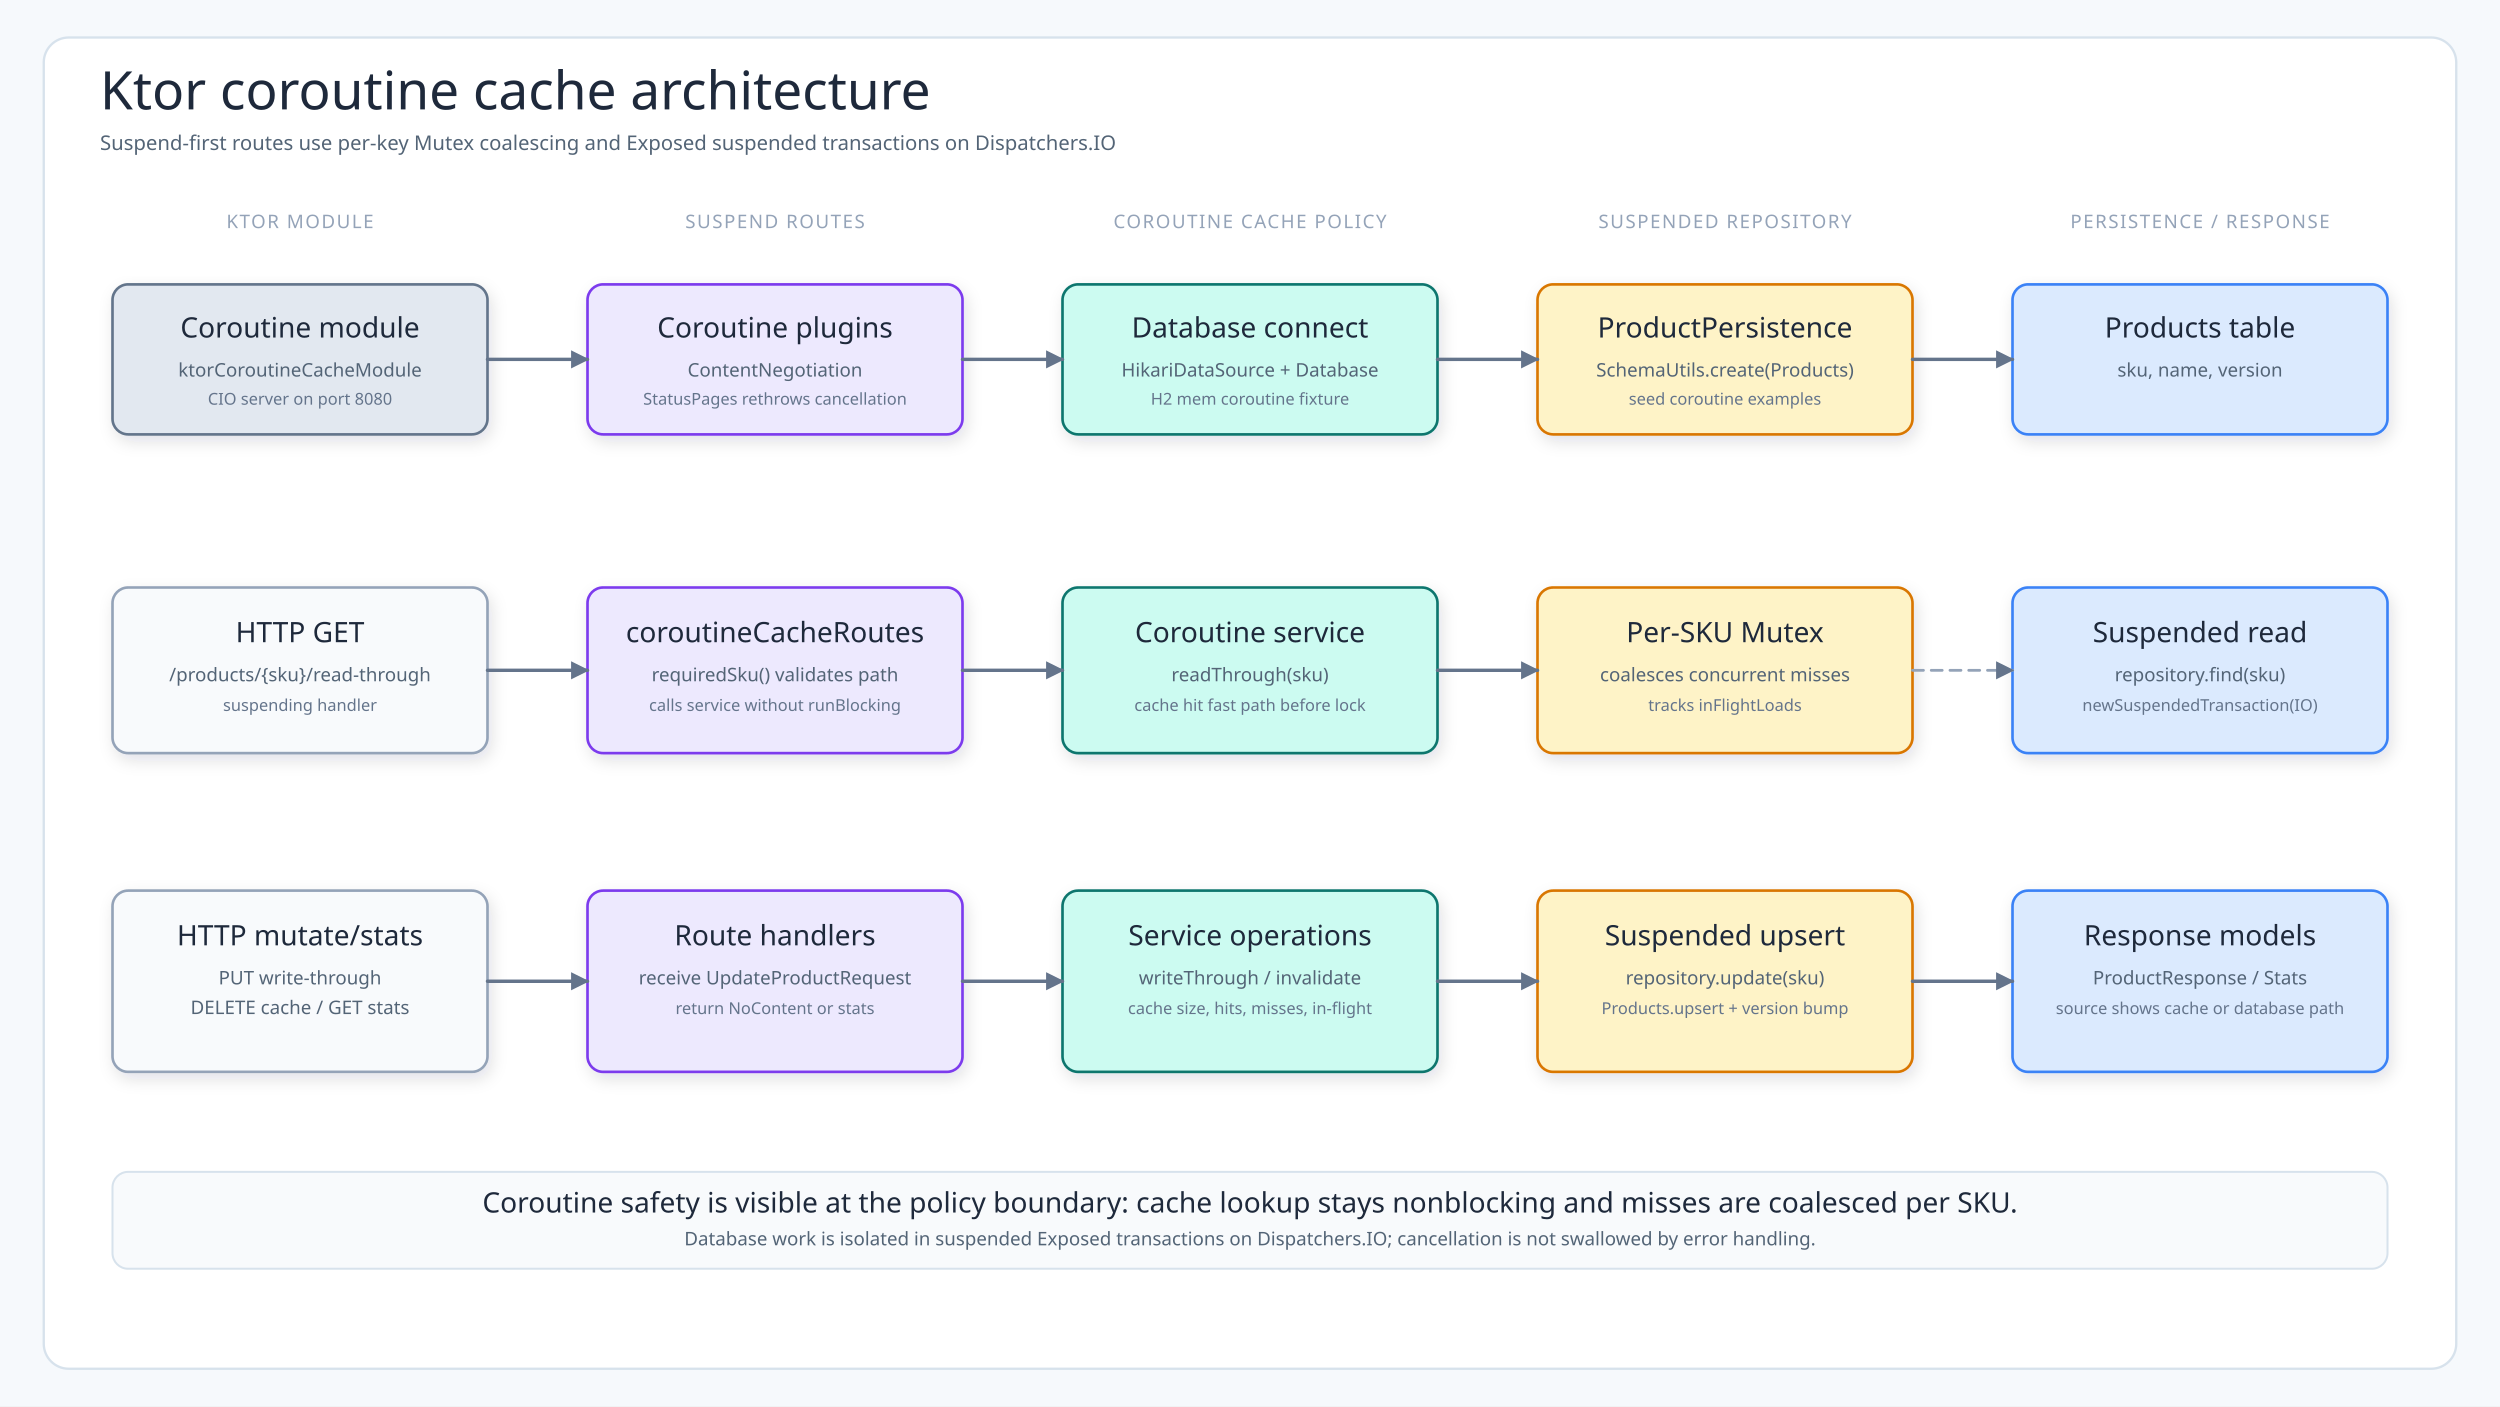
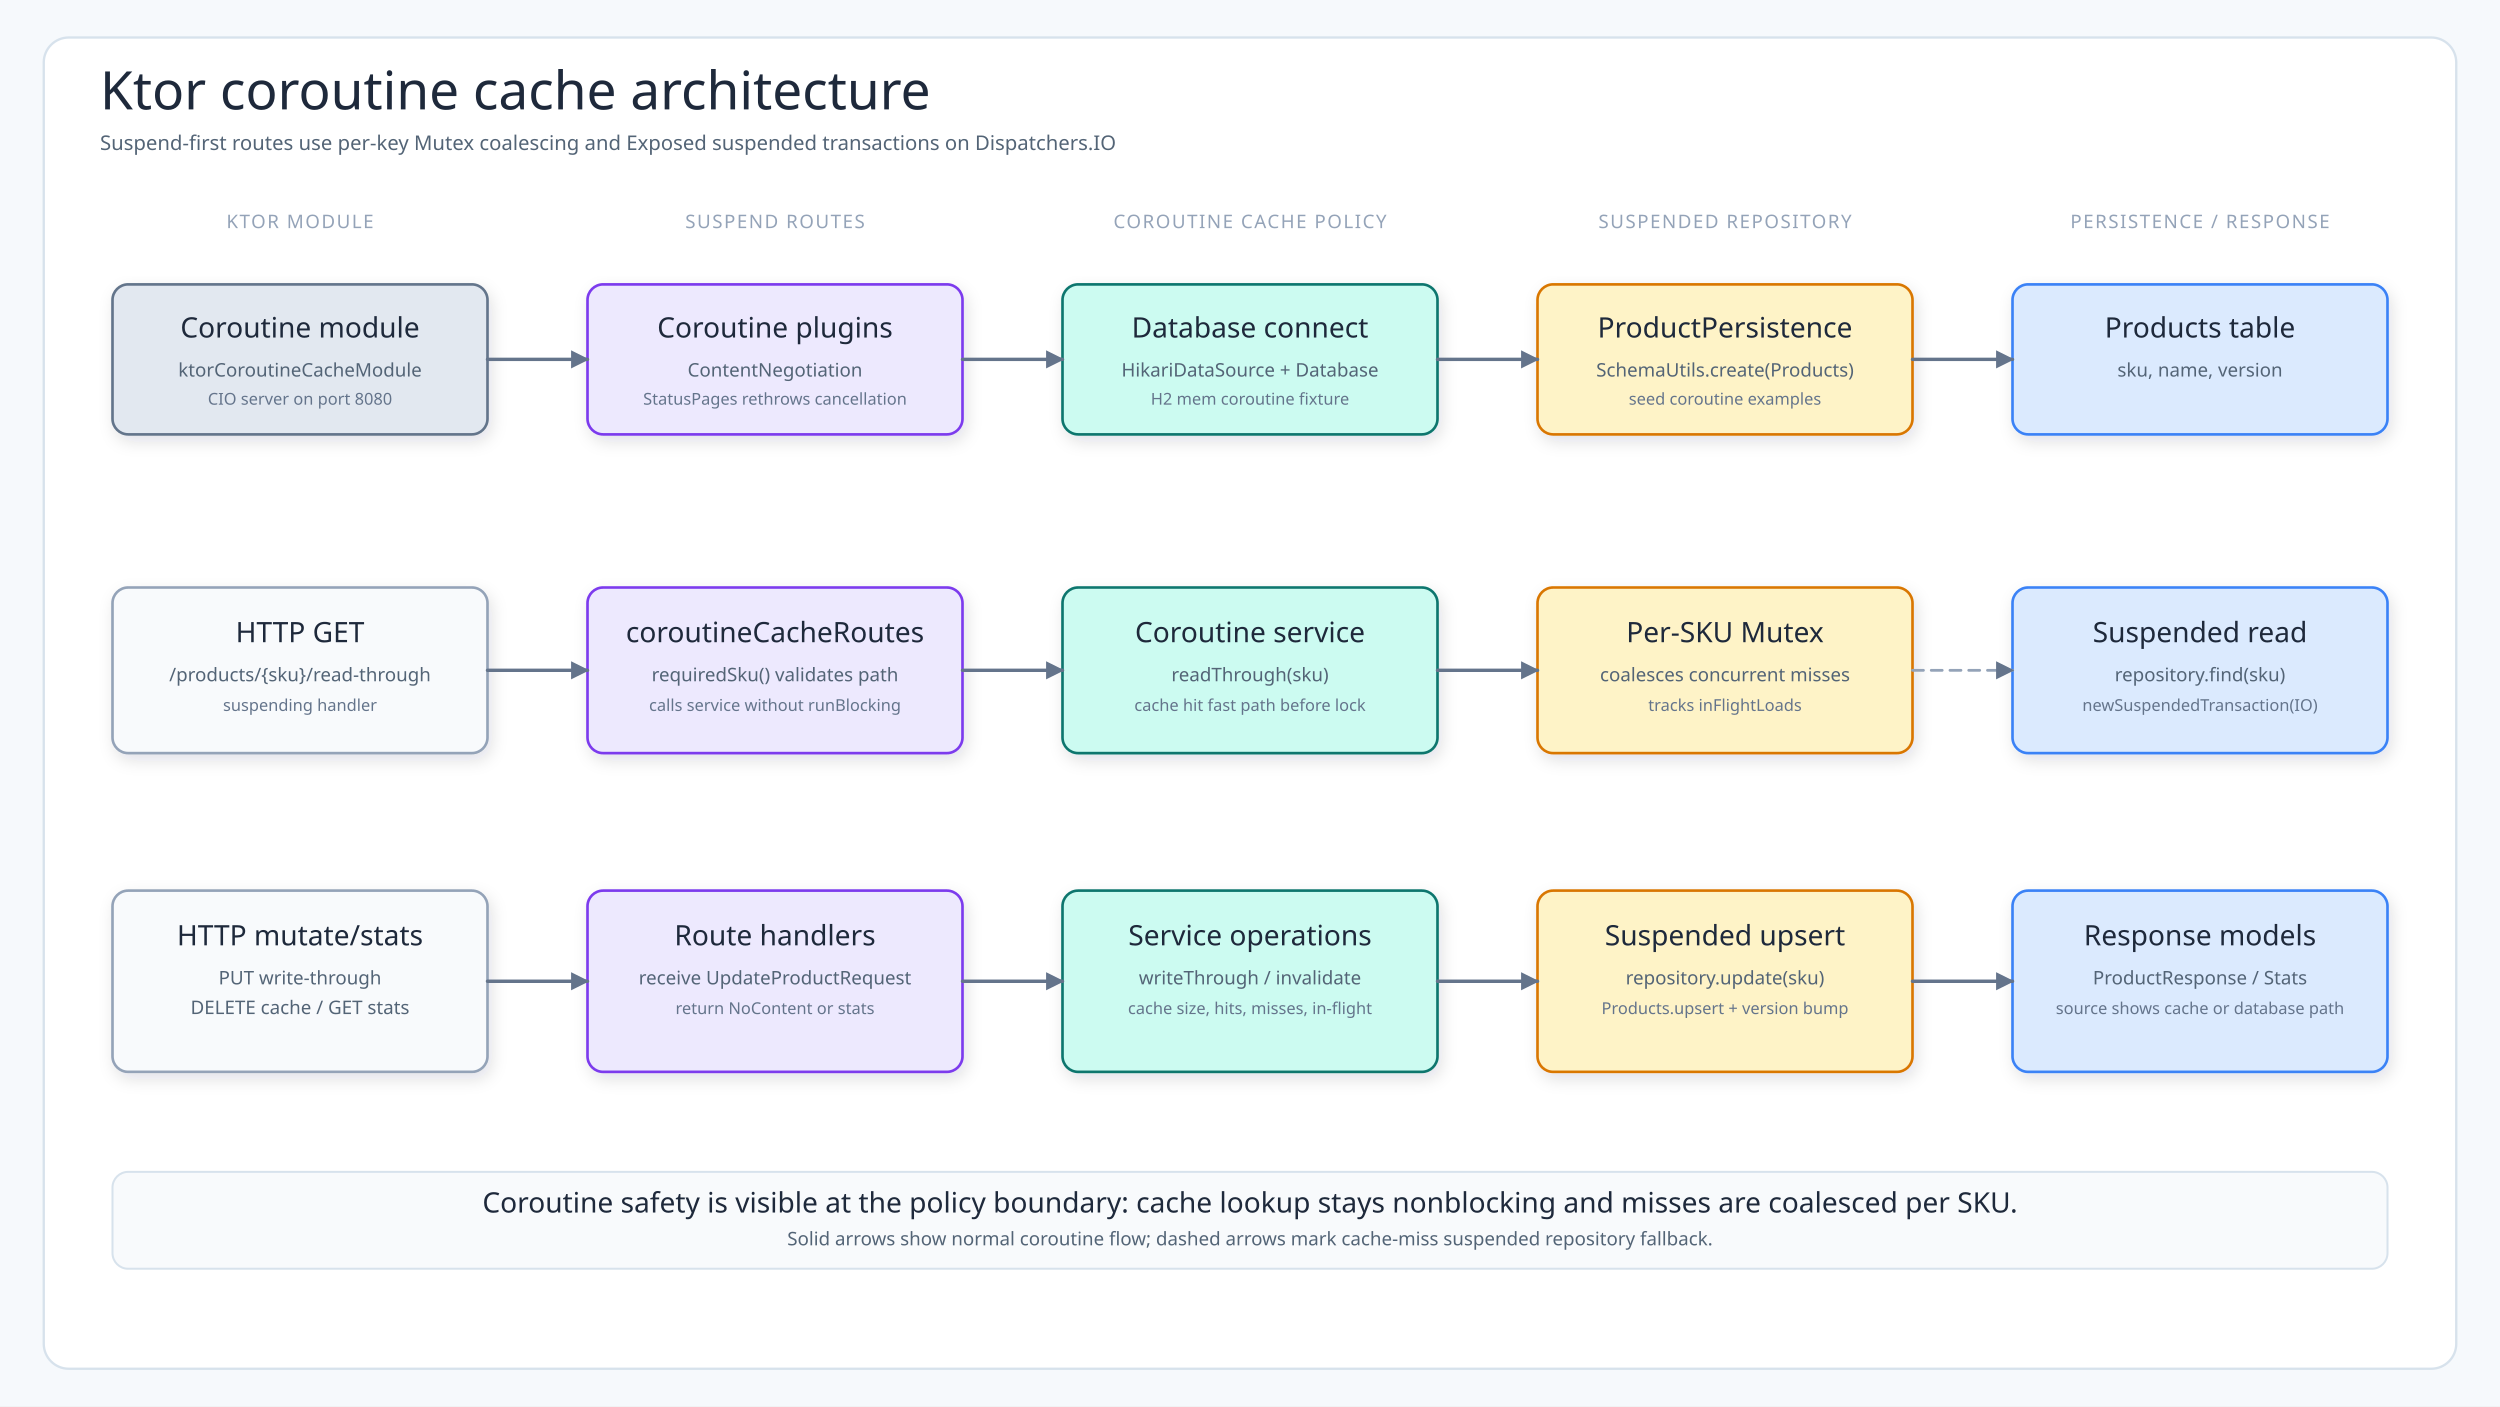
<svg xmlns="http://www.w3.org/2000/svg" viewBox="0 0 1600 900" width="1600" height="900" role="img" aria-label="Ktor coroutine cache architecture">
  <defs>
    <filter id="shadow" x="-10%" y="-10%" width="120%" height="130%">
      <feDropShadow dx="2" dy="4" stdDeviation="5" flood-color="#1f2937" flood-opacity="0.12" />
    </filter>
    <marker id="flowHead" markerWidth="14" markerHeight="14" refX="12" refY="7" orient="auto" markerUnits="userSpaceOnUse">
      <path d="M2,2 L12,7 L2,12 Z" fill="#64748b" stroke="#64748b" stroke-width="1" />
    </marker>
    <style>
      .canvas{fill:#f6f9fc}
      .frame{fill:#fff;stroke:#d7e2ec;stroke-width:1.5}
      .title{font-family:"Architects Daughter";font-size:34px;fill:#1e293b}
      .subtitle{font-family:"Comic Mono";font-size:13px;fill:#536476}
      .columnTitle{font-family:"Architects Daughter";font-size:12px;letter-spacing:.08em;fill:#94a3b8}
      .card{stroke-width:1.7;filter:url(#shadow)}
      .label{font-family:"Architects Daughter";font-size:18px;fill:#1e293b}
      .detail{font-family:"Comic Mono";font-size:12px;fill:#536476}
      .tiny{font-family:"Comic Mono";font-size:10.5px;fill:#64748b}
      .arrow{fill:none;stroke:#64748b;stroke-width:2.2;stroke-linecap:round;stroke-linejoin:round;marker-end:url(#flowHead)}
      .dash{fill:none;stroke:#94a3b8;stroke-width:1.8;stroke-linecap:round;stroke-linejoin:round;stroke-dasharray:7 5;marker-end:url(#flowHead)}
    </style>
  </defs>
  <rect width="1600" height="900" class="canvas" />
  <rect x="28" y="24" width="1544" height="852" rx="16" class="frame" />
  <text x="64" y="70" class="title">Ktor coroutine cache architecture</text>
  <text x="64" y="96" class="subtitle">Suspend-first routes use per-key Mutex coalescing and Exposed suspended transactions on Dispatchers.IO</text>
  <text x="192" y="146" class="columnTitle" text-anchor="middle">KTOR MODULE</text>
  <text x="496" y="146" class="columnTitle" text-anchor="middle">SUSPEND ROUTES</text>
  <text x="800" y="146" class="columnTitle" text-anchor="middle">COROUTINE CACHE POLICY</text>
  <text x="1104" y="146" class="columnTitle" text-anchor="middle">SUSPENDED REPOSITORY</text>
  <text x="1408" y="146" class="columnTitle" text-anchor="middle">PERSISTENCE / RESPONSE</text>
  <g id="bootstrap-row">
    <rect x="72" y="182" width="240" height="96" rx="10" fill="#e2e8f0" stroke="#64748b" class="card" />
    <text x="192" y="216" class="label" text-anchor="middle">Coroutine module</text>
    <text x="192" y="241" class="detail" text-anchor="middle">ktorCoroutineCacheModule</text>
    <text x="192" y="259" class="tiny" text-anchor="middle">CIO server on port 8080</text>
    <rect x="376" y="182" width="240" height="96" rx="10" fill="#ede9fe" stroke="#7c3aed" class="card" />
    <text x="496" y="216" class="label" text-anchor="middle">Coroutine plugins</text>
    <text x="496" y="241" class="detail" text-anchor="middle">ContentNegotiation</text>
    <text x="496" y="259" class="tiny" text-anchor="middle">StatusPages rethrows cancellation</text>
    <rect x="680" y="182" width="240" height="96" rx="10" fill="#ccfbf1" stroke="#0f766e" class="card" />
    <text x="800" y="216" class="label" text-anchor="middle">Database connect</text>
    <text x="800" y="241" class="detail" text-anchor="middle">HikariDataSource + Database</text>
    <text x="800" y="259" class="tiny" text-anchor="middle">H2 mem coroutine fixture</text>
    <rect x="984" y="182" width="240" height="96" rx="10" fill="#fef3c7" stroke="#d97706" class="card" />
    <text x="1104" y="216" class="label" text-anchor="middle">ProductPersistence</text>
    <text x="1104" y="241" class="detail" text-anchor="middle">SchemaUtils.create(Products)</text>
    <text x="1104" y="259" class="tiny" text-anchor="middle">seed coroutine examples</text>
    <rect x="1288" y="182" width="240" height="96" rx="10" fill="#dbeafe" stroke="#3b82f6" class="card" />
    <text x="1408" y="216" class="label" text-anchor="middle">Products table</text>
    <text x="1408" y="241" class="detail" text-anchor="middle">sku, name, version</text>
    <path data-connector="coroutine-module-to-plugins" d="M312,230 H376" class="arrow" />
    <path data-connector="plugins-to-coroutine-database" d="M616,230 H680" class="arrow" />
    <path data-connector="database-to-product-persistence" d="M920,230 H984" class="arrow" />
    <path data-connector="product-persistence-to-products-table" d="M1224,230 H1288" class="arrow" />
  </g>
  <g id="read-row">
    <rect x="72" y="376" width="240" height="106" rx="10" fill="#f8fafc" stroke="#94a3b8" class="card" />
    <text x="192" y="411" class="label" text-anchor="middle">HTTP GET</text>
    <text x="192" y="436" class="detail" text-anchor="middle">/products/{sku}/read-through</text>
    <text x="192" y="455" class="tiny" text-anchor="middle">suspending handler</text>
    <rect x="376" y="376" width="240" height="106" rx="10" fill="#ede9fe" stroke="#7c3aed" class="card" />
    <text x="496" y="411" class="label" text-anchor="middle">coroutineCacheRoutes</text>
    <text x="496" y="436" class="detail" text-anchor="middle">requiredSku() validates path</text>
    <text x="496" y="455" class="tiny" text-anchor="middle">calls service without runBlocking</text>
    <rect x="680" y="376" width="240" height="106" rx="10" fill="#ccfbf1" stroke="#0f766e" class="card" />
    <text x="800" y="411" class="label" text-anchor="middle">Coroutine service</text>
    <text x="800" y="436" class="detail" text-anchor="middle">readThrough(sku)</text>
    <text x="800" y="455" class="tiny" text-anchor="middle">cache hit fast path before lock</text>
    <rect x="984" y="376" width="240" height="106" rx="10" fill="#fef3c7" stroke="#d97706" class="card" />
    <text x="1104" y="411" class="label" text-anchor="middle">Per-SKU Mutex</text>
    <text x="1104" y="436" class="detail" text-anchor="middle">coalesces concurrent misses</text>
    <text x="1104" y="455" class="tiny" text-anchor="middle">tracks inFlightLoads</text>
    <rect x="1288" y="376" width="240" height="106" rx="10" fill="#dbeafe" stroke="#3b82f6" class="card" />
    <text x="1408" y="411" class="label" text-anchor="middle">Suspended read</text>
    <text x="1408" y="436" class="detail" text-anchor="middle">repository.find(sku)</text>
    <text x="1408" y="455" class="tiny" text-anchor="middle">newSuspendedTransaction(IO)</text>
    <path data-connector="http-get-products-to-coroutine-routes" d="M312,429 H376" class="arrow" />
    <path data-connector="coroutine-routes-to-read-service" d="M616,429 H680" class="arrow" />
    <path data-connector="read-service-to-mutex" d="M920,429 H984" class="arrow" />
    <path data-connector="mutex-to-suspended-read" d="M1224,429 H1288" class="dash" />
  </g>
  <g id="write-row">
    <rect x="72" y="570" width="240" height="116" rx="10" fill="#f8fafc" stroke="#94a3b8" class="card" />
    <text x="192" y="605" class="label" text-anchor="middle">HTTP mutate/stats</text>
    <text x="192" y="630" class="detail" text-anchor="middle">PUT write-through</text>
    <text x="192" y="649" class="detail" text-anchor="middle">DELETE cache / GET stats</text>
    <rect x="376" y="570" width="240" height="116" rx="10" fill="#ede9fe" stroke="#7c3aed" class="card" />
    <text x="496" y="605" class="label" text-anchor="middle">Route handlers</text>
    <text x="496" y="630" class="detail" text-anchor="middle">receive UpdateProductRequest</text>
    <text x="496" y="649" class="tiny" text-anchor="middle">return NoContent or stats</text>
    <rect x="680" y="570" width="240" height="116" rx="10" fill="#ccfbf1" stroke="#0f766e" class="card" />
    <text x="800" y="605" class="label" text-anchor="middle">Service operations</text>
    <text x="800" y="630" class="detail" text-anchor="middle">writeThrough / invalidate</text>
    <text x="800" y="649" class="tiny" text-anchor="middle">cache size, hits, misses, in-flight</text>
    <rect x="984" y="570" width="240" height="116" rx="10" fill="#fef3c7" stroke="#d97706" class="card" />
    <text x="1104" y="605" class="label" text-anchor="middle">Suspended upsert</text>
    <text x="1104" y="630" class="detail" text-anchor="middle">repository.update(sku)</text>
    <text x="1104" y="649" class="tiny" text-anchor="middle">Products.upsert + version bump</text>
    <rect x="1288" y="570" width="240" height="116" rx="10" fill="#dbeafe" stroke="#3b82f6" class="card" />
    <text x="1408" y="605" class="label" text-anchor="middle">Response models</text>
    <text x="1408" y="630" class="detail" text-anchor="middle">ProductResponse / Stats</text>
    <text x="1408" y="649" class="tiny" text-anchor="middle">source shows cache or database path</text>
    <path data-connector="http-mutate-products-to-coroutine-routes" d="M312,628 H376" class="arrow" />
    <path data-connector="coroutine-routes-to-write-service" d="M616,628 H680" class="arrow" />
    <path data-connector="write-service-to-suspended-upsert" d="M920,628 H984" class="arrow" />
    <path data-connector="suspended-upsert-to-response-models" d="M1224,628 H1288" class="arrow" />
  </g>
  <rect x="72" y="750" width="1456" height="62" rx="10" fill="#f8fafc" stroke="#d7e2ec" stroke-width="1.3" />
  <text x="800" y="776" class="label" text-anchor="middle">Coroutine safety is visible at the policy boundary: cache lookup stays nonblocking and misses are coalesced per SKU.</text>
-   <text x="800" y="797" class="detail" text-anchor="middle">Database work is isolated in suspended Exposed transactions on Dispatchers.IO; cancellation is not swallowed by error handling.</text>
+   <text x="800" y="797" class="detail" text-anchor="middle">Solid arrows show normal coroutine flow; dashed arrows mark cache-miss suspended repository fallback.</text>
</svg>
